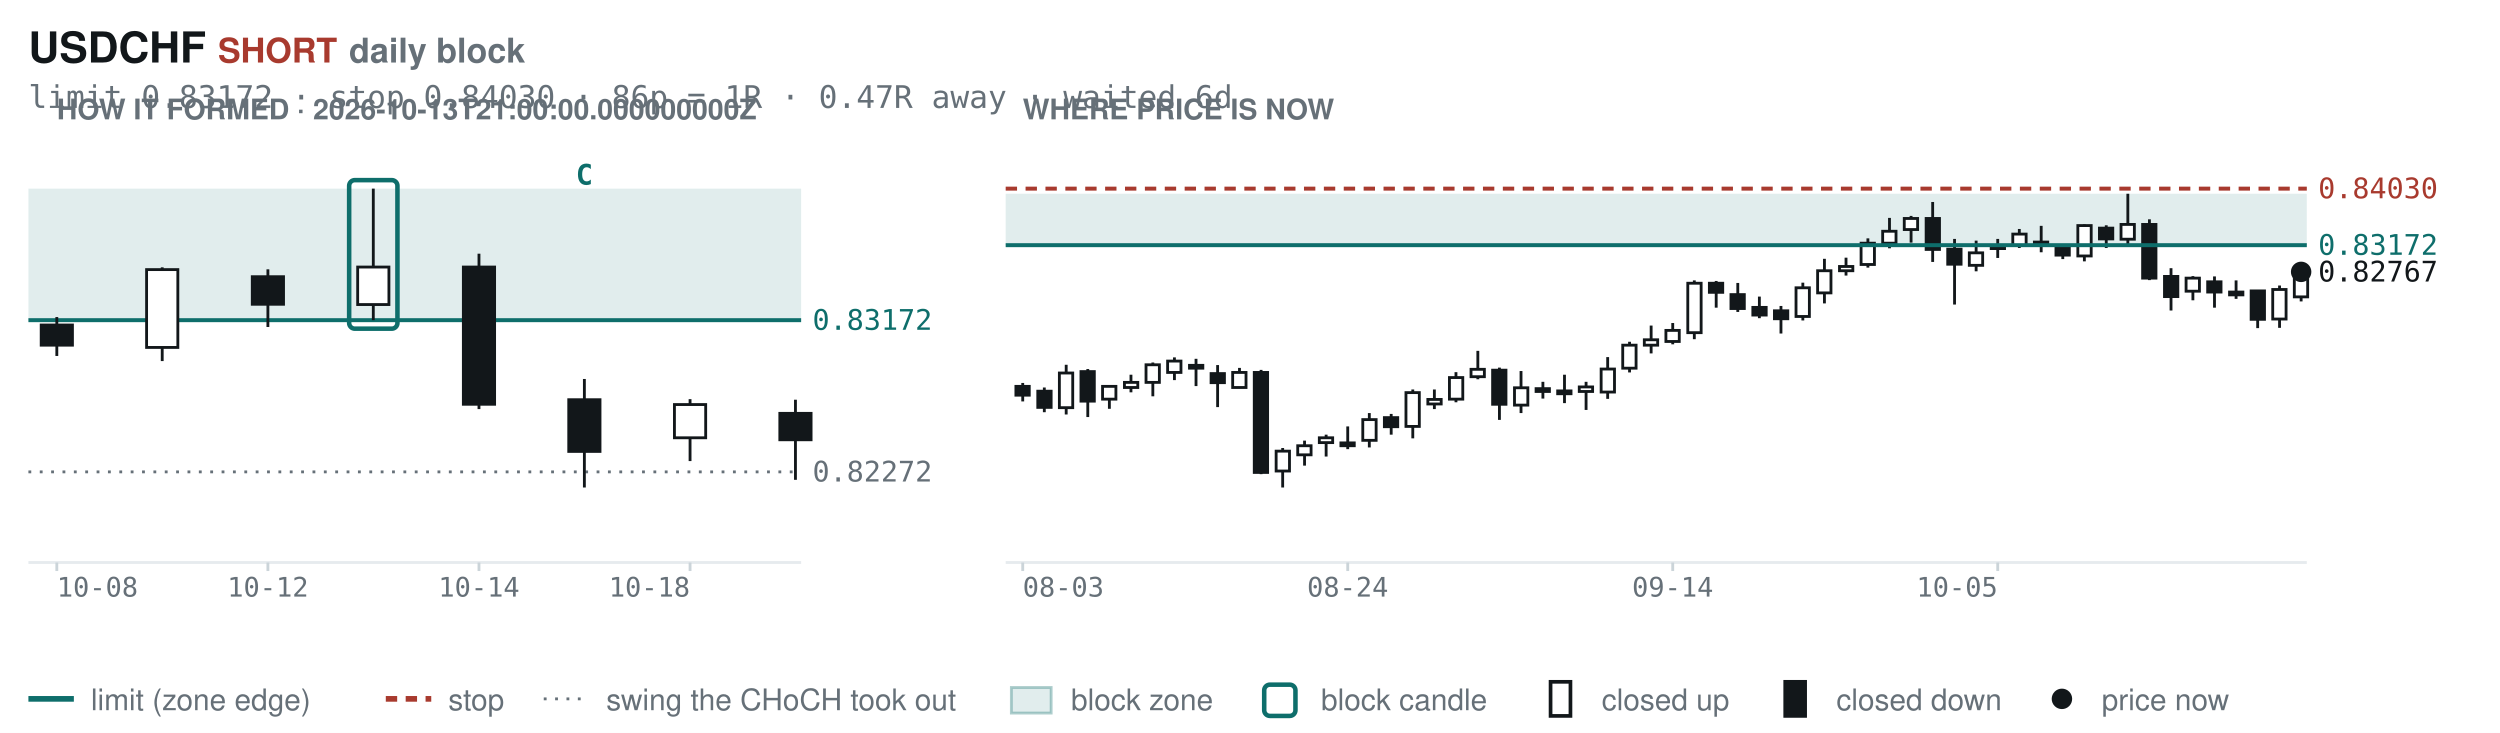
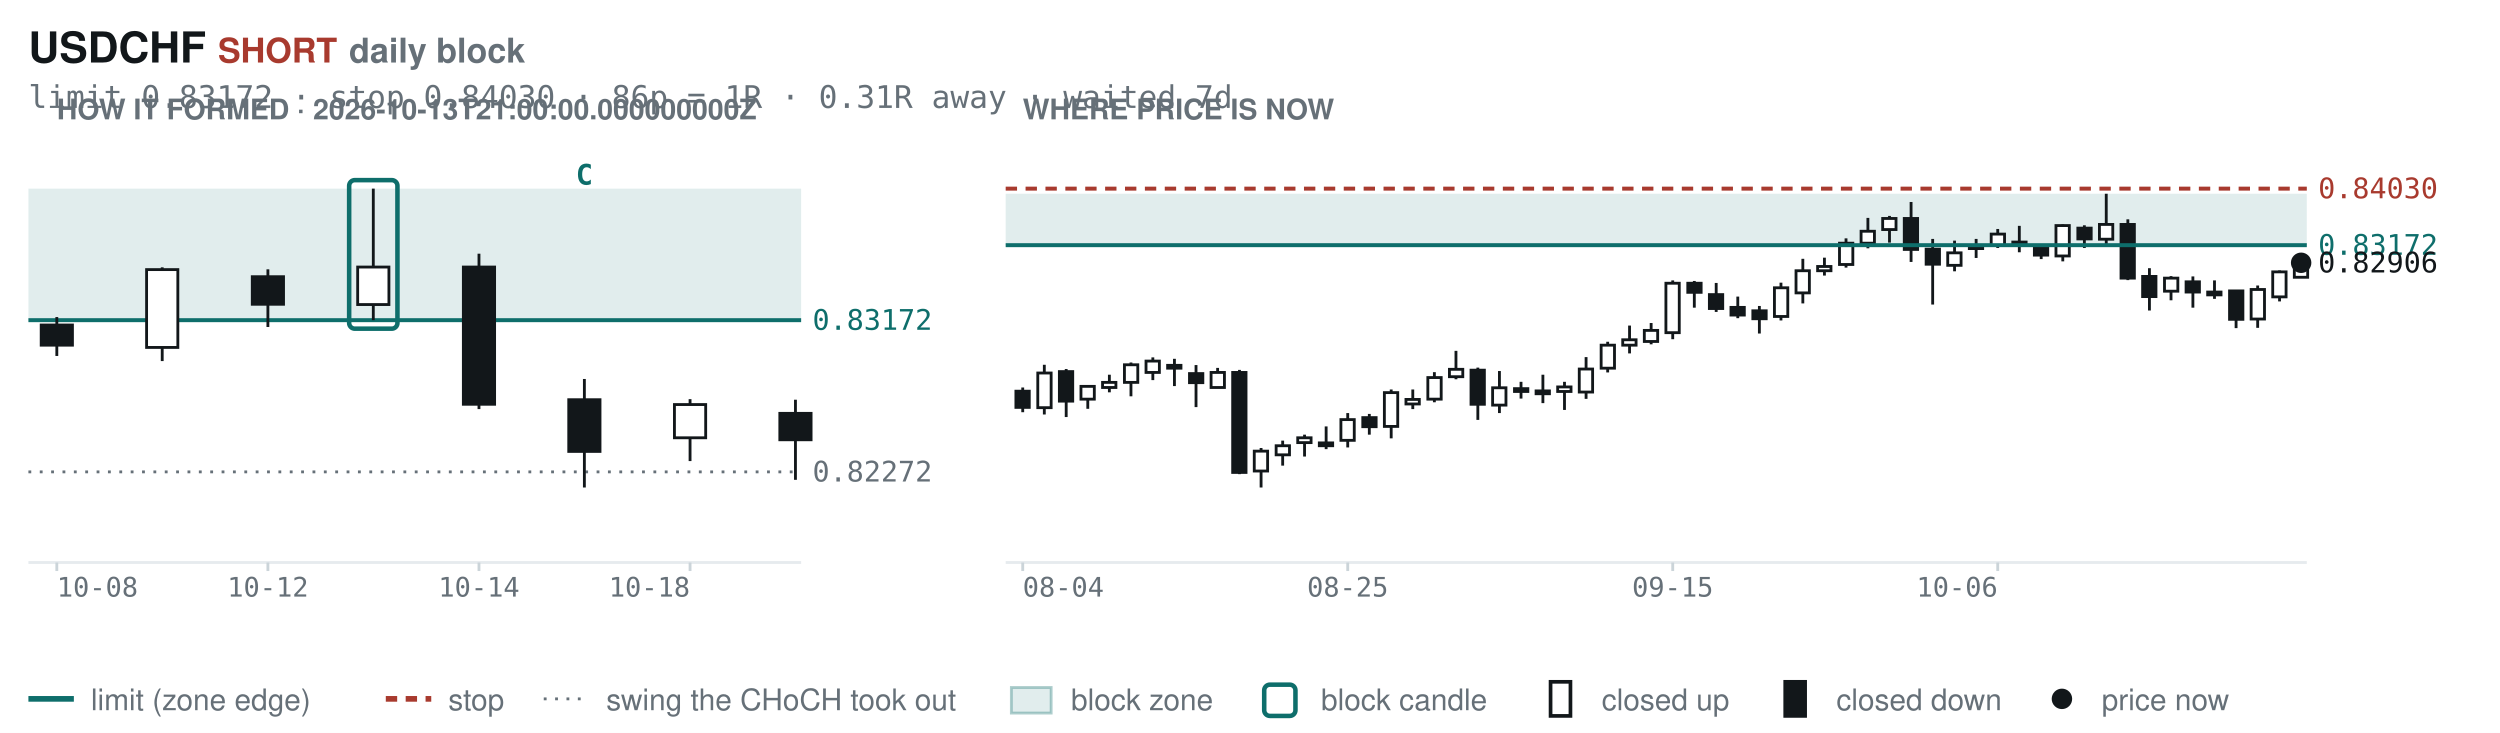
<svg xmlns="http://www.w3.org/2000/svg" viewBox="0 0 880 258" width="880" height="258" role="img" aria-label="USDCHF short order block: the candles that formed it, and where price is now">
  <rect width="880" height="258" fill="#FFFFFF" />
  <text x="10" y="22" fill="#12171A" font-family="system-ui,-apple-system,Segoe UI,Helvetica,Arial,sans-serif" font-size="15" font-weight="700">USDCHF <tspan fill="#A83A2E" font-size="12">SHORT</tspan>
    <tspan fill="#667078" font-size="12">daily block</tspan>
  </text>
-   <text x="10" y="38" fill="#667078" font-family="ui-monospace,SFMono-Regular,Menlo,Consolas,monospace" font-size="11">limit 0.83172 · stop 0.84030 · 86p = 1R · 0.47R away · waited 6d</text>
+   <text x="10" y="38" fill="#667078" font-family="ui-monospace,SFMono-Regular,Menlo,Consolas,monospace" font-size="11">limit 0.83172 · stop 0.84030 · 86p = 1R · 0.31R away · waited 7d</text>
  <text x="20" y="42" fill="#667078" font-family="system-ui,-apple-system,Segoe UI,Helvetica,Arial,sans-serif" font-size="10" font-weight="600">HOW IT FORMED · 2026-10-13T21:00:00.000000000Z</text>
  <text x="360" y="42" fill="#667078" font-family="system-ui,-apple-system,Segoe UI,Helvetica,Arial,sans-serif" font-size="10" font-weight="600">WHERE PRICE IS NOW</text>
  <rect x="10.0" y="66.4" width="272.0" height="46.3" fill="#0E6E6B1F" />
  <line x1="10.0" y1="166.1" x2="282.0" y2="166.1" stroke="#667078" stroke-width="1" stroke-dasharray="1 3" />
  <line x1="10.0" y1="112.7" x2="282.0" y2="112.7" stroke="#0E6E6B" stroke-width="1.4" />
  <line x1="20.0" y1="111.6" x2="20.0" y2="125.3" stroke="#12171A" stroke-width="1" />
  <rect x="14.5" y="114.4" width="11.0" height="7.1" fill="#12171A" stroke="#12171A" stroke-width="1" />
  <line x1="57.1" y1="94.1" x2="57.1" y2="127.1" stroke="#12171A" stroke-width="1" />
  <rect x="51.6" y="94.9" width="11.0" height="27.4" fill="#FFFFFF" stroke="#12171A" stroke-width="1" />
  <line x1="94.3" y1="94.8" x2="94.3" y2="115.1" stroke="#12171A" stroke-width="1" />
  <rect x="88.8" y="97.4" width="11.0" height="9.7" fill="#12171A" stroke="#12171A" stroke-width="1" />
  <line x1="131.4" y1="66.4" x2="131.4" y2="112.7" stroke="#12171A" stroke-width="1" />
  <rect x="125.9" y="94.0" width="11.0" height="13.2" fill="#FFFFFF" stroke="#12171A" stroke-width="1" />
  <line x1="168.6" y1="89.3" x2="168.6" y2="144.0" stroke="#12171A" stroke-width="1" />
  <rect x="163.1" y="94.0" width="11.0" height="48.3" fill="#12171A" stroke="#12171A" stroke-width="1" />
  <line x1="205.7" y1="133.4" x2="205.7" y2="171.6" stroke="#12171A" stroke-width="1" />
  <rect x="200.2" y="140.7" width="11.0" height="18.2" fill="#12171A" stroke="#12171A" stroke-width="1" />
  <line x1="242.9" y1="140.5" x2="242.9" y2="162.3" stroke="#12171A" stroke-width="1" />
  <rect x="237.4" y="142.4" width="11.0" height="11.7" fill="#FFFFFF" stroke="#12171A" stroke-width="1" />
  <line x1="280.0" y1="140.7" x2="280.0" y2="168.9" stroke="#12171A" stroke-width="1" />
  <rect x="274.5" y="145.5" width="11.0" height="9.3" fill="#12171A" stroke="#12171A" stroke-width="1" />
  <rect x="122.9" y="63.4" width="17.0" height="52.3" fill="none" stroke="#0E6E6B" stroke-width="1.6" rx="2" />
  <text x="205.7" y="65" fill="#0E6E6B" text-anchor="middle" font-family="ui-monospace,SFMono-Regular,Menlo,Consolas,monospace" font-size="10" font-weight="700">C</text>
  <line x1="10.0" y1="198.0" x2="282.0" y2="198.0" stroke="#E6EBEE" stroke-width="1" />
  <line x1="20.0" y1="198.0" x2="20.0" y2="201.0" stroke="#CBD4D9" stroke-width="1" />
  <text x="20.0" y="210.0" fill="#667078" text-anchor="start" font-family="ui-monospace,SFMono-Regular,Menlo,Consolas,monospace" font-size="9.5">10-08</text>
  <line x1="94.3" y1="198.0" x2="94.3" y2="201.0" stroke="#CBD4D9" stroke-width="1" />
  <text x="94.3" y="210.0" fill="#667078" text-anchor="middle" font-family="ui-monospace,SFMono-Regular,Menlo,Consolas,monospace" font-size="9.5">10-12</text>
  <line x1="168.6" y1="198.0" x2="168.6" y2="201.0" stroke="#CBD4D9" stroke-width="1" />
  <text x="168.6" y="210.0" fill="#667078" text-anchor="middle" font-family="ui-monospace,SFMono-Regular,Menlo,Consolas,monospace" font-size="9.5">10-14</text>
  <line x1="242.9" y1="198.0" x2="242.9" y2="201.0" stroke="#CBD4D9" stroke-width="1" />
  <text x="242.9" y="210.0" fill="#667078" text-anchor="end" font-family="ui-monospace,SFMono-Regular,Menlo,Consolas,monospace" font-size="9.5">10-18</text>
  <text x="286.0" y="116.1" fill="#0E6E6B" font-family="ui-monospace,SFMono-Regular,Menlo,Consolas,monospace" font-size="10">0.83172</text>
  <text x="286.0" y="169.5" fill="#667078" font-family="ui-monospace,SFMono-Regular,Menlo,Consolas,monospace" font-size="10">0.82272</text>
  <rect x="354.0" y="68.2" width="458.0" height="18.1" fill="#0E6E6B1F" />
-   <line x1="360.0" y1="134.8" x2="360.0" y2="141.3" stroke="#12171A" stroke-width="1" />
-   <rect x="357.6" y="136.0" width="4.7" height="3.1" fill="#12171A" stroke="#12171A" stroke-width="1" />
-   <line x1="367.6" y1="136.4" x2="367.6" y2="145.1" stroke="#12171A" stroke-width="1" />
-   <rect x="365.3" y="137.7" width="4.7" height="5.7" fill="#12171A" stroke="#12171A" stroke-width="1" />
-   <line x1="375.3" y1="128.4" x2="375.3" y2="145.9" stroke="#12171A" stroke-width="1" />
-   <rect x="372.9" y="131.3" width="4.7" height="12.2" fill="#FFFFFF" stroke="#12171A" stroke-width="1" />
-   <line x1="382.9" y1="129.9" x2="382.9" y2="146.8" stroke="#12171A" stroke-width="1" />
-   <rect x="380.5" y="130.8" width="4.7" height="10.4" fill="#12171A" stroke="#12171A" stroke-width="1" />
-   <line x1="390.5" y1="135.7" x2="390.5" y2="143.9" stroke="#12171A" stroke-width="1" />
-   <rect x="388.1" y="136.0" width="4.7" height="4.5" fill="#FFFFFF" stroke="#12171A" stroke-width="1" />
-   <line x1="398.1" y1="131.9" x2="398.1" y2="138.1" stroke="#12171A" stroke-width="1" />
-   <rect x="395.8" y="134.6" width="4.7" height="1.8" fill="#FFFFFF" stroke="#12171A" stroke-width="1" />
-   <line x1="405.8" y1="127.6" x2="405.8" y2="139.5" stroke="#12171A" stroke-width="1" />
-   <rect x="403.4" y="128.4" width="4.7" height="6.2" fill="#FFFFFF" stroke="#12171A" stroke-width="1" />
-   <line x1="413.4" y1="125.8" x2="413.4" y2="133.8" stroke="#12171A" stroke-width="1" />
-   <rect x="411.0" y="127.1" width="4.7" height="4.0" fill="#FFFFFF" stroke="#12171A" stroke-width="1" />
-   <line x1="421.0" y1="126.3" x2="421.0" y2="135.9" stroke="#12171A" stroke-width="1" />
-   <rect x="418.7" y="128.6" width="4.7" height="1.0" fill="#12171A" stroke="#12171A" stroke-width="1" />
-   <line x1="428.6" y1="128.5" x2="428.6" y2="143.3" stroke="#12171A" stroke-width="1" />
-   <rect x="426.3" y="131.5" width="4.7" height="3.2" fill="#12171A" stroke="#12171A" stroke-width="1" />
-   <line x1="436.3" y1="129.5" x2="436.3" y2="136.4" stroke="#12171A" stroke-width="1" />
-   <rect x="433.9" y="131.1" width="4.7" height="5.3" fill="#FFFFFF" stroke="#12171A" stroke-width="1" />
-   <line x1="443.9" y1="130.2" x2="443.9" y2="166.9" stroke="#12171A" stroke-width="1" />
-   <rect x="441.5" y="131.1" width="4.7" height="35.2" fill="#12171A" stroke="#12171A" stroke-width="1" />
-   <line x1="451.5" y1="157.7" x2="451.5" y2="171.6" stroke="#12171A" stroke-width="1" />
-   <rect x="449.2" y="158.8" width="4.7" height="7.0" fill="#FFFFFF" stroke="#12171A" stroke-width="1" />
-   <line x1="459.2" y1="155.1" x2="459.2" y2="163.9" stroke="#12171A" stroke-width="1" />
-   <rect x="456.8" y="156.9" width="4.7" height="3.2" fill="#FFFFFF" stroke="#12171A" stroke-width="1" />
-   <line x1="466.8" y1="153.0" x2="466.8" y2="160.7" stroke="#12171A" stroke-width="1" />
-   <rect x="464.4" y="154.1" width="4.7" height="1.7" fill="#FFFFFF" stroke="#12171A" stroke-width="1" />
-   <line x1="474.4" y1="150.1" x2="474.4" y2="158.1" stroke="#12171A" stroke-width="1" />
-   <rect x="472.0" y="155.9" width="4.7" height="1.0" fill="#12171A" stroke="#12171A" stroke-width="1" />
-   <line x1="482.0" y1="145.4" x2="482.0" y2="157.5" stroke="#12171A" stroke-width="1" />
-   <rect x="479.7" y="147.7" width="4.7" height="7.3" fill="#FFFFFF" stroke="#12171A" stroke-width="1" />
-   <line x1="489.7" y1="145.7" x2="489.7" y2="153.0" stroke="#12171A" stroke-width="1" />
-   <rect x="487.3" y="147.0" width="4.7" height="3.2" fill="#12171A" stroke="#12171A" stroke-width="1" />
-   <line x1="497.3" y1="137.1" x2="497.3" y2="154.3" stroke="#12171A" stroke-width="1" />
-   <rect x="494.9" y="138.2" width="4.7" height="11.9" fill="#FFFFFF" stroke="#12171A" stroke-width="1" />
-   <line x1="504.9" y1="137.1" x2="504.9" y2="144.0" stroke="#12171A" stroke-width="1" />
-   <rect x="502.6" y="140.6" width="4.7" height="1.6" fill="#FFFFFF" stroke="#12171A" stroke-width="1" />
-   <line x1="512.5" y1="131.0" x2="512.5" y2="141.6" stroke="#12171A" stroke-width="1" />
-   <rect x="510.2" y="132.9" width="4.7" height="7.6" fill="#FFFFFF" stroke="#12171A" stroke-width="1" />
-   <line x1="520.2" y1="123.5" x2="520.2" y2="133.5" stroke="#12171A" stroke-width="1" />
-   <rect x="517.8" y="130.0" width="4.7" height="2.6" fill="#FFFFFF" stroke="#12171A" stroke-width="1" />
-   <line x1="527.8" y1="129.4" x2="527.8" y2="147.8" stroke="#12171A" stroke-width="1" />
-   <rect x="525.4" y="130.3" width="4.7" height="12.0" fill="#12171A" stroke="#12171A" stroke-width="1" />
-   <line x1="535.4" y1="130.6" x2="535.4" y2="145.4" stroke="#12171A" stroke-width="1" />
-   <rect x="533.1" y="136.5" width="4.7" height="6.1" fill="#FFFFFF" stroke="#12171A" stroke-width="1" />
-   <line x1="543.1" y1="134.4" x2="543.1" y2="140.3" stroke="#12171A" stroke-width="1" />
-   <rect x="540.7" y="136.8" width="4.7" height="1.0" fill="#12171A" stroke="#12171A" stroke-width="1" />
-   <line x1="550.7" y1="131.9" x2="550.7" y2="141.9" stroke="#12171A" stroke-width="1" />
-   <rect x="548.3" y="137.6" width="4.7" height="1.0" fill="#FFFFFF" stroke="#12171A" stroke-width="1" />
-   <line x1="558.3" y1="134.4" x2="558.3" y2="144.3" stroke="#12171A" stroke-width="1" />
-   <rect x="555.9" y="136.2" width="4.7" height="1.6" fill="#FFFFFF" stroke="#12171A" stroke-width="1" />
-   <line x1="565.9" y1="125.7" x2="565.9" y2="140.4" stroke="#12171A" stroke-width="1" />
-   <rect x="563.6" y="129.9" width="4.7" height="8.1" fill="#FFFFFF" stroke="#12171A" stroke-width="1" />
-   <line x1="573.6" y1="120.3" x2="573.6" y2="131.1" stroke="#12171A" stroke-width="1" />
-   <rect x="571.2" y="121.5" width="4.7" height="8.1" fill="#FFFFFF" stroke="#12171A" stroke-width="1" />
-   <line x1="581.2" y1="114.6" x2="581.2" y2="124.4" stroke="#12171A" stroke-width="1" />
-   <rect x="578.8" y="119.6" width="4.7" height="1.9" fill="#FFFFFF" stroke="#12171A" stroke-width="1" />
-   <line x1="588.8" y1="113.7" x2="588.8" y2="121.2" stroke="#12171A" stroke-width="1" />
-   <rect x="586.4" y="116.3" width="4.7" height="3.9" fill="#FFFFFF" stroke="#12171A" stroke-width="1" />
-   <line x1="596.4" y1="98.7" x2="596.4" y2="119.4" stroke="#12171A" stroke-width="1" />
-   <rect x="594.1" y="99.7" width="4.7" height="17.4" fill="#FFFFFF" stroke="#12171A" stroke-width="1" />
-   <line x1="604.1" y1="98.9" x2="604.1" y2="108.3" stroke="#12171A" stroke-width="1" />
-   <rect x="601.7" y="99.7" width="4.7" height="3.2" fill="#12171A" stroke="#12171A" stroke-width="1" />
-   <line x1="611.7" y1="99.6" x2="611.7" y2="109.8" stroke="#12171A" stroke-width="1" />
-   <rect x="609.3" y="103.7" width="4.7" height="4.9" fill="#12171A" stroke="#12171A" stroke-width="1" />
-   <line x1="619.3" y1="104.4" x2="619.3" y2="112.0" stroke="#12171A" stroke-width="1" />
-   <rect x="617.0" y="108.2" width="4.7" height="2.7" fill="#12171A" stroke="#12171A" stroke-width="1" />
-   <line x1="626.9" y1="107.7" x2="626.9" y2="117.4" stroke="#12171A" stroke-width="1" />
-   <rect x="624.6" y="109.4" width="4.7" height="2.8" fill="#12171A" stroke="#12171A" stroke-width="1" />
-   <line x1="634.6" y1="99.5" x2="634.6" y2="112.8" stroke="#12171A" stroke-width="1" />
-   <rect x="632.2" y="101.3" width="4.7" height="10.1" fill="#FFFFFF" stroke="#12171A" stroke-width="1" />
-   <line x1="642.2" y1="91.1" x2="642.2" y2="106.8" stroke="#12171A" stroke-width="1" />
-   <rect x="639.8" y="95.3" width="4.7" height="7.8" fill="#FFFFFF" stroke="#12171A" stroke-width="1" />
-   <line x1="649.8" y1="90.7" x2="649.8" y2="97.0" stroke="#12171A" stroke-width="1" />
-   <rect x="647.5" y="93.8" width="4.7" height="1.5" fill="#FFFFFF" stroke="#12171A" stroke-width="1" />
-   <line x1="657.5" y1="83.9" x2="657.5" y2="94.2" stroke="#12171A" stroke-width="1" />
-   <rect x="655.1" y="85.6" width="4.7" height="7.5" fill="#FFFFFF" stroke="#12171A" stroke-width="1" />
-   <line x1="665.1" y1="76.7" x2="665.1" y2="87.4" stroke="#12171A" stroke-width="1" />
-   <rect x="662.7" y="81.4" width="4.7" height="4.2" fill="#FFFFFF" stroke="#12171A" stroke-width="1" />
-   <line x1="672.7" y1="76.0" x2="672.7" y2="85.4" stroke="#12171A" stroke-width="1" />
-   <rect x="670.3" y="76.9" width="4.7" height="3.9" fill="#FFFFFF" stroke="#12171A" stroke-width="1" />
-   <line x1="680.3" y1="71.1" x2="680.3" y2="92.2" stroke="#12171A" stroke-width="1" />
-   <rect x="678.0" y="76.9" width="4.7" height="10.9" fill="#12171A" stroke="#12171A" stroke-width="1" />
-   <line x1="688.0" y1="84.1" x2="688.0" y2="107.2" stroke="#12171A" stroke-width="1" />
-   <rect x="685.6" y="87.7" width="4.7" height="5.3" fill="#12171A" stroke="#12171A" stroke-width="1" />
-   <line x1="695.6" y1="84.7" x2="695.6" y2="95.5" stroke="#12171A" stroke-width="1" />
-   <rect x="693.2" y="89.0" width="4.7" height="4.4" fill="#FFFFFF" stroke="#12171A" stroke-width="1" />
-   <line x1="703.2" y1="84.1" x2="703.2" y2="90.8" stroke="#12171A" stroke-width="1" />
-   <rect x="700.9" y="86.5" width="4.7" height="1.0" fill="#FFFFFF" stroke="#12171A" stroke-width="1" />
-   <line x1="710.8" y1="80.6" x2="710.8" y2="87.3" stroke="#12171A" stroke-width="1" />
-   <rect x="708.5" y="82.4" width="4.7" height="4.0" fill="#FFFFFF" stroke="#12171A" stroke-width="1" />
-   <line x1="718.5" y1="79.5" x2="718.5" y2="88.8" stroke="#12171A" stroke-width="1" />
-   <rect x="716.1" y="85.2" width="4.7" height="1.2" fill="#12171A" stroke="#12171A" stroke-width="1" />
-   <line x1="726.1" y1="85.9" x2="726.1" y2="91.2" stroke="#12171A" stroke-width="1" />
-   <rect x="723.7" y="87.0" width="4.7" height="2.8" fill="#12171A" stroke="#12171A" stroke-width="1" />
-   <line x1="733.7" y1="79.0" x2="733.7" y2="92.0" stroke="#12171A" stroke-width="1" />
-   <rect x="731.4" y="79.4" width="4.7" height="10.7" fill="#FFFFFF" stroke="#12171A" stroke-width="1" />
-   <line x1="741.4" y1="79.3" x2="741.4" y2="87.3" stroke="#12171A" stroke-width="1" />
-   <rect x="739.0" y="80.3" width="4.7" height="3.8" fill="#12171A" stroke="#12171A" stroke-width="1" />
-   <line x1="749.0" y1="68.2" x2="749.0" y2="86.3" stroke="#12171A" stroke-width="1" />
-   <rect x="746.6" y="79.0" width="4.7" height="5.2" fill="#FFFFFF" stroke="#12171A" stroke-width="1" />
-   <line x1="756.6" y1="77.2" x2="756.6" y2="98.6" stroke="#12171A" stroke-width="1" />
-   <rect x="754.2" y="79.0" width="4.7" height="18.9" fill="#12171A" stroke="#12171A" stroke-width="1" />
-   <line x1="764.2" y1="94.4" x2="764.2" y2="109.3" stroke="#12171A" stroke-width="1" />
-   <rect x="761.9" y="97.3" width="4.7" height="7.1" fill="#12171A" stroke="#12171A" stroke-width="1" />
-   <line x1="771.9" y1="97.2" x2="771.9" y2="105.7" stroke="#12171A" stroke-width="1" />
-   <rect x="769.5" y="97.9" width="4.7" height="4.6" fill="#FFFFFF" stroke="#12171A" stroke-width="1" />
-   <line x1="779.5" y1="97.3" x2="779.5" y2="108.3" stroke="#12171A" stroke-width="1" />
-   <rect x="777.1" y="99.2" width="4.7" height="3.6" fill="#12171A" stroke="#12171A" stroke-width="1" />
-   <line x1="787.1" y1="98.7" x2="787.1" y2="105.2" stroke="#12171A" stroke-width="1" />
-   <rect x="784.8" y="102.8" width="4.7" height="1.0" fill="#12171A" stroke="#12171A" stroke-width="1" />
-   <line x1="794.7" y1="102.4" x2="794.7" y2="115.5" stroke="#12171A" stroke-width="1" />
-   <rect x="792.4" y="102.4" width="4.7" height="10.0" fill="#12171A" stroke="#12171A" stroke-width="1" />
-   <line x1="802.4" y1="100.5" x2="802.4" y2="115.4" stroke="#12171A" stroke-width="1" />
-   <rect x="800.0" y="101.9" width="4.7" height="10.4" fill="#FFFFFF" stroke="#12171A" stroke-width="1" />
-   <line x1="810.0" y1="95.2" x2="810.0" y2="106.1" stroke="#12171A" stroke-width="1" />
-   <rect x="807.6" y="95.7" width="4.7" height="8.8" fill="#FFFFFF" stroke="#12171A" stroke-width="1" />
+   <line x1="360.0" y1="136.4" x2="360.0" y2="145.1" stroke="#12171A" stroke-width="1" />
+   <rect x="357.6" y="137.7" width="4.7" height="5.7" fill="#12171A" stroke="#12171A" stroke-width="1" />
+   <line x1="367.6" y1="128.4" x2="367.6" y2="145.9" stroke="#12171A" stroke-width="1" />
+   <rect x="365.3" y="131.3" width="4.7" height="12.2" fill="#FFFFFF" stroke="#12171A" stroke-width="1" />
+   <line x1="375.3" y1="129.9" x2="375.3" y2="146.8" stroke="#12171A" stroke-width="1" />
+   <rect x="372.9" y="130.8" width="4.7" height="10.4" fill="#12171A" stroke="#12171A" stroke-width="1" />
+   <line x1="382.9" y1="135.7" x2="382.9" y2="143.9" stroke="#12171A" stroke-width="1" />
+   <rect x="380.5" y="136.0" width="4.7" height="4.5" fill="#FFFFFF" stroke="#12171A" stroke-width="1" />
+   <line x1="390.5" y1="131.9" x2="390.5" y2="138.1" stroke="#12171A" stroke-width="1" />
+   <rect x="388.1" y="134.6" width="4.7" height="1.8" fill="#FFFFFF" stroke="#12171A" stroke-width="1" />
+   <line x1="398.1" y1="127.6" x2="398.1" y2="139.5" stroke="#12171A" stroke-width="1" />
+   <rect x="395.8" y="128.4" width="4.7" height="6.2" fill="#FFFFFF" stroke="#12171A" stroke-width="1" />
+   <line x1="405.8" y1="125.8" x2="405.8" y2="133.8" stroke="#12171A" stroke-width="1" />
+   <rect x="403.4" y="127.1" width="4.7" height="4.0" fill="#FFFFFF" stroke="#12171A" stroke-width="1" />
+   <line x1="413.4" y1="126.3" x2="413.4" y2="135.9" stroke="#12171A" stroke-width="1" />
+   <rect x="411.0" y="128.6" width="4.7" height="1.0" fill="#12171A" stroke="#12171A" stroke-width="1" />
+   <line x1="421.0" y1="128.5" x2="421.0" y2="143.3" stroke="#12171A" stroke-width="1" />
+   <rect x="418.7" y="131.5" width="4.7" height="3.2" fill="#12171A" stroke="#12171A" stroke-width="1" />
+   <line x1="428.6" y1="129.5" x2="428.6" y2="136.4" stroke="#12171A" stroke-width="1" />
+   <rect x="426.3" y="131.1" width="4.7" height="5.3" fill="#FFFFFF" stroke="#12171A" stroke-width="1" />
+   <line x1="436.3" y1="130.2" x2="436.3" y2="166.9" stroke="#12171A" stroke-width="1" />
+   <rect x="433.9" y="131.1" width="4.7" height="35.2" fill="#12171A" stroke="#12171A" stroke-width="1" />
+   <line x1="443.9" y1="157.7" x2="443.9" y2="171.6" stroke="#12171A" stroke-width="1" />
+   <rect x="441.5" y="158.8" width="4.7" height="7.0" fill="#FFFFFF" stroke="#12171A" stroke-width="1" />
+   <line x1="451.5" y1="155.1" x2="451.5" y2="163.9" stroke="#12171A" stroke-width="1" />
+   <rect x="449.2" y="156.9" width="4.7" height="3.2" fill="#FFFFFF" stroke="#12171A" stroke-width="1" />
+   <line x1="459.2" y1="153.0" x2="459.2" y2="160.7" stroke="#12171A" stroke-width="1" />
+   <rect x="456.8" y="154.1" width="4.7" height="1.7" fill="#FFFFFF" stroke="#12171A" stroke-width="1" />
+   <line x1="466.8" y1="150.1" x2="466.8" y2="158.1" stroke="#12171A" stroke-width="1" />
+   <rect x="464.4" y="155.9" width="4.7" height="1.0" fill="#12171A" stroke="#12171A" stroke-width="1" />
+   <line x1="474.4" y1="145.4" x2="474.4" y2="157.5" stroke="#12171A" stroke-width="1" />
+   <rect x="472.0" y="147.7" width="4.7" height="7.3" fill="#FFFFFF" stroke="#12171A" stroke-width="1" />
+   <line x1="482.0" y1="145.7" x2="482.0" y2="153.0" stroke="#12171A" stroke-width="1" />
+   <rect x="479.7" y="147.0" width="4.7" height="3.2" fill="#12171A" stroke="#12171A" stroke-width="1" />
+   <line x1="489.7" y1="137.1" x2="489.7" y2="154.3" stroke="#12171A" stroke-width="1" />
+   <rect x="487.3" y="138.2" width="4.7" height="11.9" fill="#FFFFFF" stroke="#12171A" stroke-width="1" />
+   <line x1="497.3" y1="137.1" x2="497.3" y2="144.0" stroke="#12171A" stroke-width="1" />
+   <rect x="494.9" y="140.6" width="4.7" height="1.6" fill="#FFFFFF" stroke="#12171A" stroke-width="1" />
+   <line x1="504.9" y1="131.0" x2="504.9" y2="141.6" stroke="#12171A" stroke-width="1" />
+   <rect x="502.6" y="132.9" width="4.7" height="7.6" fill="#FFFFFF" stroke="#12171A" stroke-width="1" />
+   <line x1="512.5" y1="123.5" x2="512.5" y2="133.5" stroke="#12171A" stroke-width="1" />
+   <rect x="510.2" y="130.0" width="4.7" height="2.6" fill="#FFFFFF" stroke="#12171A" stroke-width="1" />
+   <line x1="520.2" y1="129.4" x2="520.2" y2="147.8" stroke="#12171A" stroke-width="1" />
+   <rect x="517.8" y="130.3" width="4.7" height="12.0" fill="#12171A" stroke="#12171A" stroke-width="1" />
+   <line x1="527.8" y1="130.6" x2="527.8" y2="145.4" stroke="#12171A" stroke-width="1" />
+   <rect x="525.4" y="136.5" width="4.7" height="6.1" fill="#FFFFFF" stroke="#12171A" stroke-width="1" />
+   <line x1="535.4" y1="134.4" x2="535.4" y2="140.3" stroke="#12171A" stroke-width="1" />
+   <rect x="533.1" y="136.8" width="4.7" height="1.0" fill="#12171A" stroke="#12171A" stroke-width="1" />
+   <line x1="543.1" y1="131.9" x2="543.1" y2="141.9" stroke="#12171A" stroke-width="1" />
+   <rect x="540.7" y="137.6" width="4.7" height="1.0" fill="#FFFFFF" stroke="#12171A" stroke-width="1" />
+   <line x1="550.7" y1="134.4" x2="550.7" y2="144.3" stroke="#12171A" stroke-width="1" />
+   <rect x="548.3" y="136.2" width="4.7" height="1.6" fill="#FFFFFF" stroke="#12171A" stroke-width="1" />
+   <line x1="558.3" y1="125.7" x2="558.3" y2="140.4" stroke="#12171A" stroke-width="1" />
+   <rect x="555.9" y="129.9" width="4.7" height="8.1" fill="#FFFFFF" stroke="#12171A" stroke-width="1" />
+   <line x1="565.9" y1="120.3" x2="565.9" y2="131.1" stroke="#12171A" stroke-width="1" />
+   <rect x="563.6" y="121.5" width="4.7" height="8.1" fill="#FFFFFF" stroke="#12171A" stroke-width="1" />
+   <line x1="573.6" y1="114.6" x2="573.6" y2="124.4" stroke="#12171A" stroke-width="1" />
+   <rect x="571.2" y="119.6" width="4.7" height="1.9" fill="#FFFFFF" stroke="#12171A" stroke-width="1" />
+   <line x1="581.2" y1="113.7" x2="581.2" y2="121.2" stroke="#12171A" stroke-width="1" />
+   <rect x="578.8" y="116.3" width="4.7" height="3.9" fill="#FFFFFF" stroke="#12171A" stroke-width="1" />
+   <line x1="588.8" y1="98.7" x2="588.8" y2="119.4" stroke="#12171A" stroke-width="1" />
+   <rect x="586.4" y="99.7" width="4.7" height="17.4" fill="#FFFFFF" stroke="#12171A" stroke-width="1" />
+   <line x1="596.4" y1="98.9" x2="596.4" y2="108.3" stroke="#12171A" stroke-width="1" />
+   <rect x="594.1" y="99.7" width="4.7" height="3.2" fill="#12171A" stroke="#12171A" stroke-width="1" />
+   <line x1="604.1" y1="99.6" x2="604.1" y2="109.8" stroke="#12171A" stroke-width="1" />
+   <rect x="601.7" y="103.7" width="4.7" height="4.9" fill="#12171A" stroke="#12171A" stroke-width="1" />
+   <line x1="611.7" y1="104.4" x2="611.7" y2="112.0" stroke="#12171A" stroke-width="1" />
+   <rect x="609.3" y="108.2" width="4.7" height="2.7" fill="#12171A" stroke="#12171A" stroke-width="1" />
+   <line x1="619.3" y1="107.7" x2="619.3" y2="117.4" stroke="#12171A" stroke-width="1" />
+   <rect x="617.0" y="109.4" width="4.7" height="2.8" fill="#12171A" stroke="#12171A" stroke-width="1" />
+   <line x1="626.9" y1="99.5" x2="626.9" y2="112.8" stroke="#12171A" stroke-width="1" />
+   <rect x="624.6" y="101.3" width="4.7" height="10.1" fill="#FFFFFF" stroke="#12171A" stroke-width="1" />
+   <line x1="634.6" y1="91.1" x2="634.6" y2="106.8" stroke="#12171A" stroke-width="1" />
+   <rect x="632.2" y="95.3" width="4.7" height="7.8" fill="#FFFFFF" stroke="#12171A" stroke-width="1" />
+   <line x1="642.2" y1="90.7" x2="642.2" y2="97.0" stroke="#12171A" stroke-width="1" />
+   <rect x="639.8" y="93.8" width="4.7" height="1.5" fill="#FFFFFF" stroke="#12171A" stroke-width="1" />
+   <line x1="649.8" y1="83.9" x2="649.8" y2="94.2" stroke="#12171A" stroke-width="1" />
+   <rect x="647.5" y="85.6" width="4.7" height="7.5" fill="#FFFFFF" stroke="#12171A" stroke-width="1" />
+   <line x1="657.5" y1="76.7" x2="657.5" y2="87.4" stroke="#12171A" stroke-width="1" />
+   <rect x="655.1" y="81.4" width="4.7" height="4.2" fill="#FFFFFF" stroke="#12171A" stroke-width="1" />
+   <line x1="665.1" y1="76.0" x2="665.1" y2="85.4" stroke="#12171A" stroke-width="1" />
+   <rect x="662.7" y="76.9" width="4.7" height="3.9" fill="#FFFFFF" stroke="#12171A" stroke-width="1" />
+   <line x1="672.7" y1="71.1" x2="672.7" y2="92.2" stroke="#12171A" stroke-width="1" />
+   <rect x="670.3" y="76.9" width="4.7" height="10.9" fill="#12171A" stroke="#12171A" stroke-width="1" />
+   <line x1="680.3" y1="84.1" x2="680.3" y2="107.2" stroke="#12171A" stroke-width="1" />
+   <rect x="678.0" y="87.7" width="4.7" height="5.3" fill="#12171A" stroke="#12171A" stroke-width="1" />
+   <line x1="688.0" y1="84.7" x2="688.0" y2="95.5" stroke="#12171A" stroke-width="1" />
+   <rect x="685.6" y="89.0" width="4.7" height="4.4" fill="#FFFFFF" stroke="#12171A" stroke-width="1" />
+   <line x1="695.6" y1="84.1" x2="695.6" y2="90.8" stroke="#12171A" stroke-width="1" />
+   <rect x="693.2" y="86.5" width="4.7" height="1.0" fill="#FFFFFF" stroke="#12171A" stroke-width="1" />
+   <line x1="703.2" y1="80.6" x2="703.2" y2="87.3" stroke="#12171A" stroke-width="1" />
+   <rect x="700.9" y="82.4" width="4.7" height="4.0" fill="#FFFFFF" stroke="#12171A" stroke-width="1" />
+   <line x1="710.8" y1="79.5" x2="710.8" y2="88.8" stroke="#12171A" stroke-width="1" />
+   <rect x="708.5" y="85.2" width="4.7" height="1.2" fill="#12171A" stroke="#12171A" stroke-width="1" />
+   <line x1="718.5" y1="85.9" x2="718.5" y2="91.2" stroke="#12171A" stroke-width="1" />
+   <rect x="716.1" y="87.0" width="4.7" height="2.8" fill="#12171A" stroke="#12171A" stroke-width="1" />
+   <line x1="726.1" y1="79.0" x2="726.1" y2="92.0" stroke="#12171A" stroke-width="1" />
+   <rect x="723.7" y="79.4" width="4.7" height="10.7" fill="#FFFFFF" stroke="#12171A" stroke-width="1" />
+   <line x1="733.7" y1="79.3" x2="733.7" y2="87.3" stroke="#12171A" stroke-width="1" />
+   <rect x="731.4" y="80.3" width="4.7" height="3.8" fill="#12171A" stroke="#12171A" stroke-width="1" />
+   <line x1="741.4" y1="68.2" x2="741.4" y2="86.3" stroke="#12171A" stroke-width="1" />
+   <rect x="739.0" y="79.0" width="4.7" height="5.2" fill="#FFFFFF" stroke="#12171A" stroke-width="1" />
+   <line x1="749.0" y1="77.2" x2="749.0" y2="98.6" stroke="#12171A" stroke-width="1" />
+   <rect x="746.6" y="79.0" width="4.7" height="18.9" fill="#12171A" stroke="#12171A" stroke-width="1" />
+   <line x1="756.6" y1="94.4" x2="756.6" y2="109.3" stroke="#12171A" stroke-width="1" />
+   <rect x="754.2" y="97.3" width="4.7" height="7.1" fill="#12171A" stroke="#12171A" stroke-width="1" />
+   <line x1="764.2" y1="97.2" x2="764.2" y2="105.7" stroke="#12171A" stroke-width="1" />
+   <rect x="761.9" y="97.9" width="4.7" height="4.6" fill="#FFFFFF" stroke="#12171A" stroke-width="1" />
+   <line x1="771.9" y1="97.3" x2="771.9" y2="108.3" stroke="#12171A" stroke-width="1" />
+   <rect x="769.5" y="99.2" width="4.7" height="3.6" fill="#12171A" stroke="#12171A" stroke-width="1" />
+   <line x1="779.5" y1="98.7" x2="779.5" y2="105.2" stroke="#12171A" stroke-width="1" />
+   <rect x="777.1" y="102.8" width="4.7" height="1.0" fill="#12171A" stroke="#12171A" stroke-width="1" />
+   <line x1="787.1" y1="102.4" x2="787.1" y2="115.5" stroke="#12171A" stroke-width="1" />
+   <rect x="784.8" y="102.4" width="4.7" height="10.0" fill="#12171A" stroke="#12171A" stroke-width="1" />
+   <line x1="794.7" y1="100.5" x2="794.7" y2="115.4" stroke="#12171A" stroke-width="1" />
+   <rect x="792.4" y="101.9" width="4.7" height="10.4" fill="#FFFFFF" stroke="#12171A" stroke-width="1" />
+   <line x1="802.4" y1="95.2" x2="802.4" y2="106.1" stroke="#12171A" stroke-width="1" />
+   <rect x="800.0" y="95.7" width="4.7" height="8.8" fill="#FFFFFF" stroke="#12171A" stroke-width="1" />
+   <line x1="810.0" y1="91.6" x2="810.0" y2="97.6" stroke="#12171A" stroke-width="1" />
+   <rect x="807.6" y="92.5" width="4.7" height="5.1" fill="#FFFFFF" stroke="#12171A" stroke-width="1" />
  <line x1="354.0" y1="86.3" x2="812.0" y2="86.3" stroke="#0E6E6B" stroke-width="1.4" />
  <line x1="354.0" y1="66.4" x2="812.0" y2="66.4" stroke="#A83A2E" stroke-width="1.4" stroke-dasharray="4 3" />
-   <circle cx="810.0" cy="95.7" r="3.6" fill="#12171A" />
+   <circle cx="810.0" cy="92.5" r="3.6" fill="#12171A" />
  <line x1="354.0" y1="198.0" x2="812.0" y2="198.0" stroke="#E6EBEE" stroke-width="1" />
  <line x1="360.0" y1="198.0" x2="360.0" y2="201.0" stroke="#CBD4D9" stroke-width="1" />
-   <text x="360.0" y="210.0" fill="#667078" text-anchor="start" font-family="ui-monospace,SFMono-Regular,Menlo,Consolas,monospace" font-size="9.5">08-03</text>
+   <text x="360.0" y="210.0" fill="#667078" text-anchor="start" font-family="ui-monospace,SFMono-Regular,Menlo,Consolas,monospace" font-size="9.5">08-04</text>
  <line x1="474.4" y1="198.0" x2="474.4" y2="201.0" stroke="#CBD4D9" stroke-width="1" />
-   <text x="474.4" y="210.0" fill="#667078" text-anchor="middle" font-family="ui-monospace,SFMono-Regular,Menlo,Consolas,monospace" font-size="9.5">08-24</text>
+   <text x="474.4" y="210.0" fill="#667078" text-anchor="middle" font-family="ui-monospace,SFMono-Regular,Menlo,Consolas,monospace" font-size="9.5">08-25</text>
  <line x1="588.8" y1="198.0" x2="588.8" y2="201.0" stroke="#CBD4D9" stroke-width="1" />
-   <text x="588.8" y="210.0" fill="#667078" text-anchor="middle" font-family="ui-monospace,SFMono-Regular,Menlo,Consolas,monospace" font-size="9.5">09-14</text>
+   <text x="588.8" y="210.0" fill="#667078" text-anchor="middle" font-family="ui-monospace,SFMono-Regular,Menlo,Consolas,monospace" font-size="9.5">09-15</text>
  <line x1="703.2" y1="198.0" x2="703.2" y2="201.0" stroke="#CBD4D9" stroke-width="1" />
-   <text x="703.2" y="210.0" fill="#667078" text-anchor="end" font-family="ui-monospace,SFMono-Regular,Menlo,Consolas,monospace" font-size="9.5">10-05</text>
+   <text x="703.2" y="210.0" fill="#667078" text-anchor="end" font-family="ui-monospace,SFMono-Regular,Menlo,Consolas,monospace" font-size="9.5">10-06</text>
  <text x="816.0" y="89.7" fill="#0E6E6B" font-family="ui-monospace,SFMono-Regular,Menlo,Consolas,monospace" font-size="10">0.83172</text>
  <text x="816.0" y="69.8" fill="#A83A2E" font-family="ui-monospace,SFMono-Regular,Menlo,Consolas,monospace" font-size="10">0.84030</text>
-   <text x="816.0" y="99.1" fill="#12171A" font-family="ui-monospace,SFMono-Regular,Menlo,Consolas,monospace" font-size="10">0.82767</text>
+   <text x="816.0" y="95.9" fill="#12171A" font-family="ui-monospace,SFMono-Regular,Menlo,Consolas,monospace" font-size="10">0.82906</text>
  <g transform="translate(10.0,242)">
    <line x1="0" y1="4" x2="16" y2="4" stroke="#0E6E6B" stroke-width="2" />
    <text x="22" y="8" fill="#667078" font-family="system-ui,-apple-system,Segoe UI,Helvetica,Arial,sans-serif" font-size="10.5">limit (zone edge)</text>
  </g>
  <g transform="translate(135.8,242)">
    <line x1="0" y1="4" x2="16" y2="4" stroke="#A83A2E" stroke-width="2" stroke-dasharray="4 3" />
    <text x="22" y="8" fill="#667078" font-family="system-ui,-apple-system,Segoe UI,Helvetica,Arial,sans-serif" font-size="10.5">stop</text>
  </g>
  <g transform="translate(191.4,242)">
    <line x1="0" y1="4" x2="16" y2="4" stroke="#667078" stroke-width="1" stroke-dasharray="1 3" />
    <text x="22" y="8" fill="#667078" font-family="system-ui,-apple-system,Segoe UI,Helvetica,Arial,sans-serif" font-size="10.5">swing the CHoCH took out</text>
  </g>
  <g transform="translate(355.0,242)">
    <rect x="1" y="0" width="14" height="9" fill="#0E6E6B1F" stroke="#0E6E6B55" />
    <text x="22" y="8" fill="#667078" font-family="system-ui,-apple-system,Segoe UI,Helvetica,Arial,sans-serif" font-size="10.5">block zone</text>
  </g>
  <g transform="translate(443.0,242)">
    <rect x="2" y="-1" width="11" height="11" fill="none" stroke="#0E6E6B" stroke-width="1.6" rx="2" />
    <text x="22" y="8" fill="#667078" font-family="system-ui,-apple-system,Segoe UI,Helvetica,Arial,sans-serif" font-size="10.5">block candle</text>
  </g>
  <g transform="translate(541.8,242)">
    <rect x="4" y="-2" width="7" height="12" fill="#FFFFFF" stroke="#12171A" stroke-width="1.3" />
    <text x="22" y="8" fill="#667078" font-family="system-ui,-apple-system,Segoe UI,Helvetica,Arial,sans-serif" font-size="10.5">closed up</text>
  </g>
  <g transform="translate(624.4,242)">
    <rect x="4" y="-2" width="7" height="12" fill="#12171A" stroke="#12171A" stroke-width="1.3" />
    <text x="22" y="8" fill="#667078" font-family="system-ui,-apple-system,Segoe UI,Helvetica,Arial,sans-serif" font-size="10.5">closed down</text>
  </g>
  <g transform="translate(717.8,242)">
    <circle cx="8" cy="4" r="3.6" fill="#12171A" />
    <text x="22" y="8" fill="#667078" font-family="system-ui,-apple-system,Segoe UI,Helvetica,Arial,sans-serif" font-size="10.5">price now</text>
  </g>
</svg>
